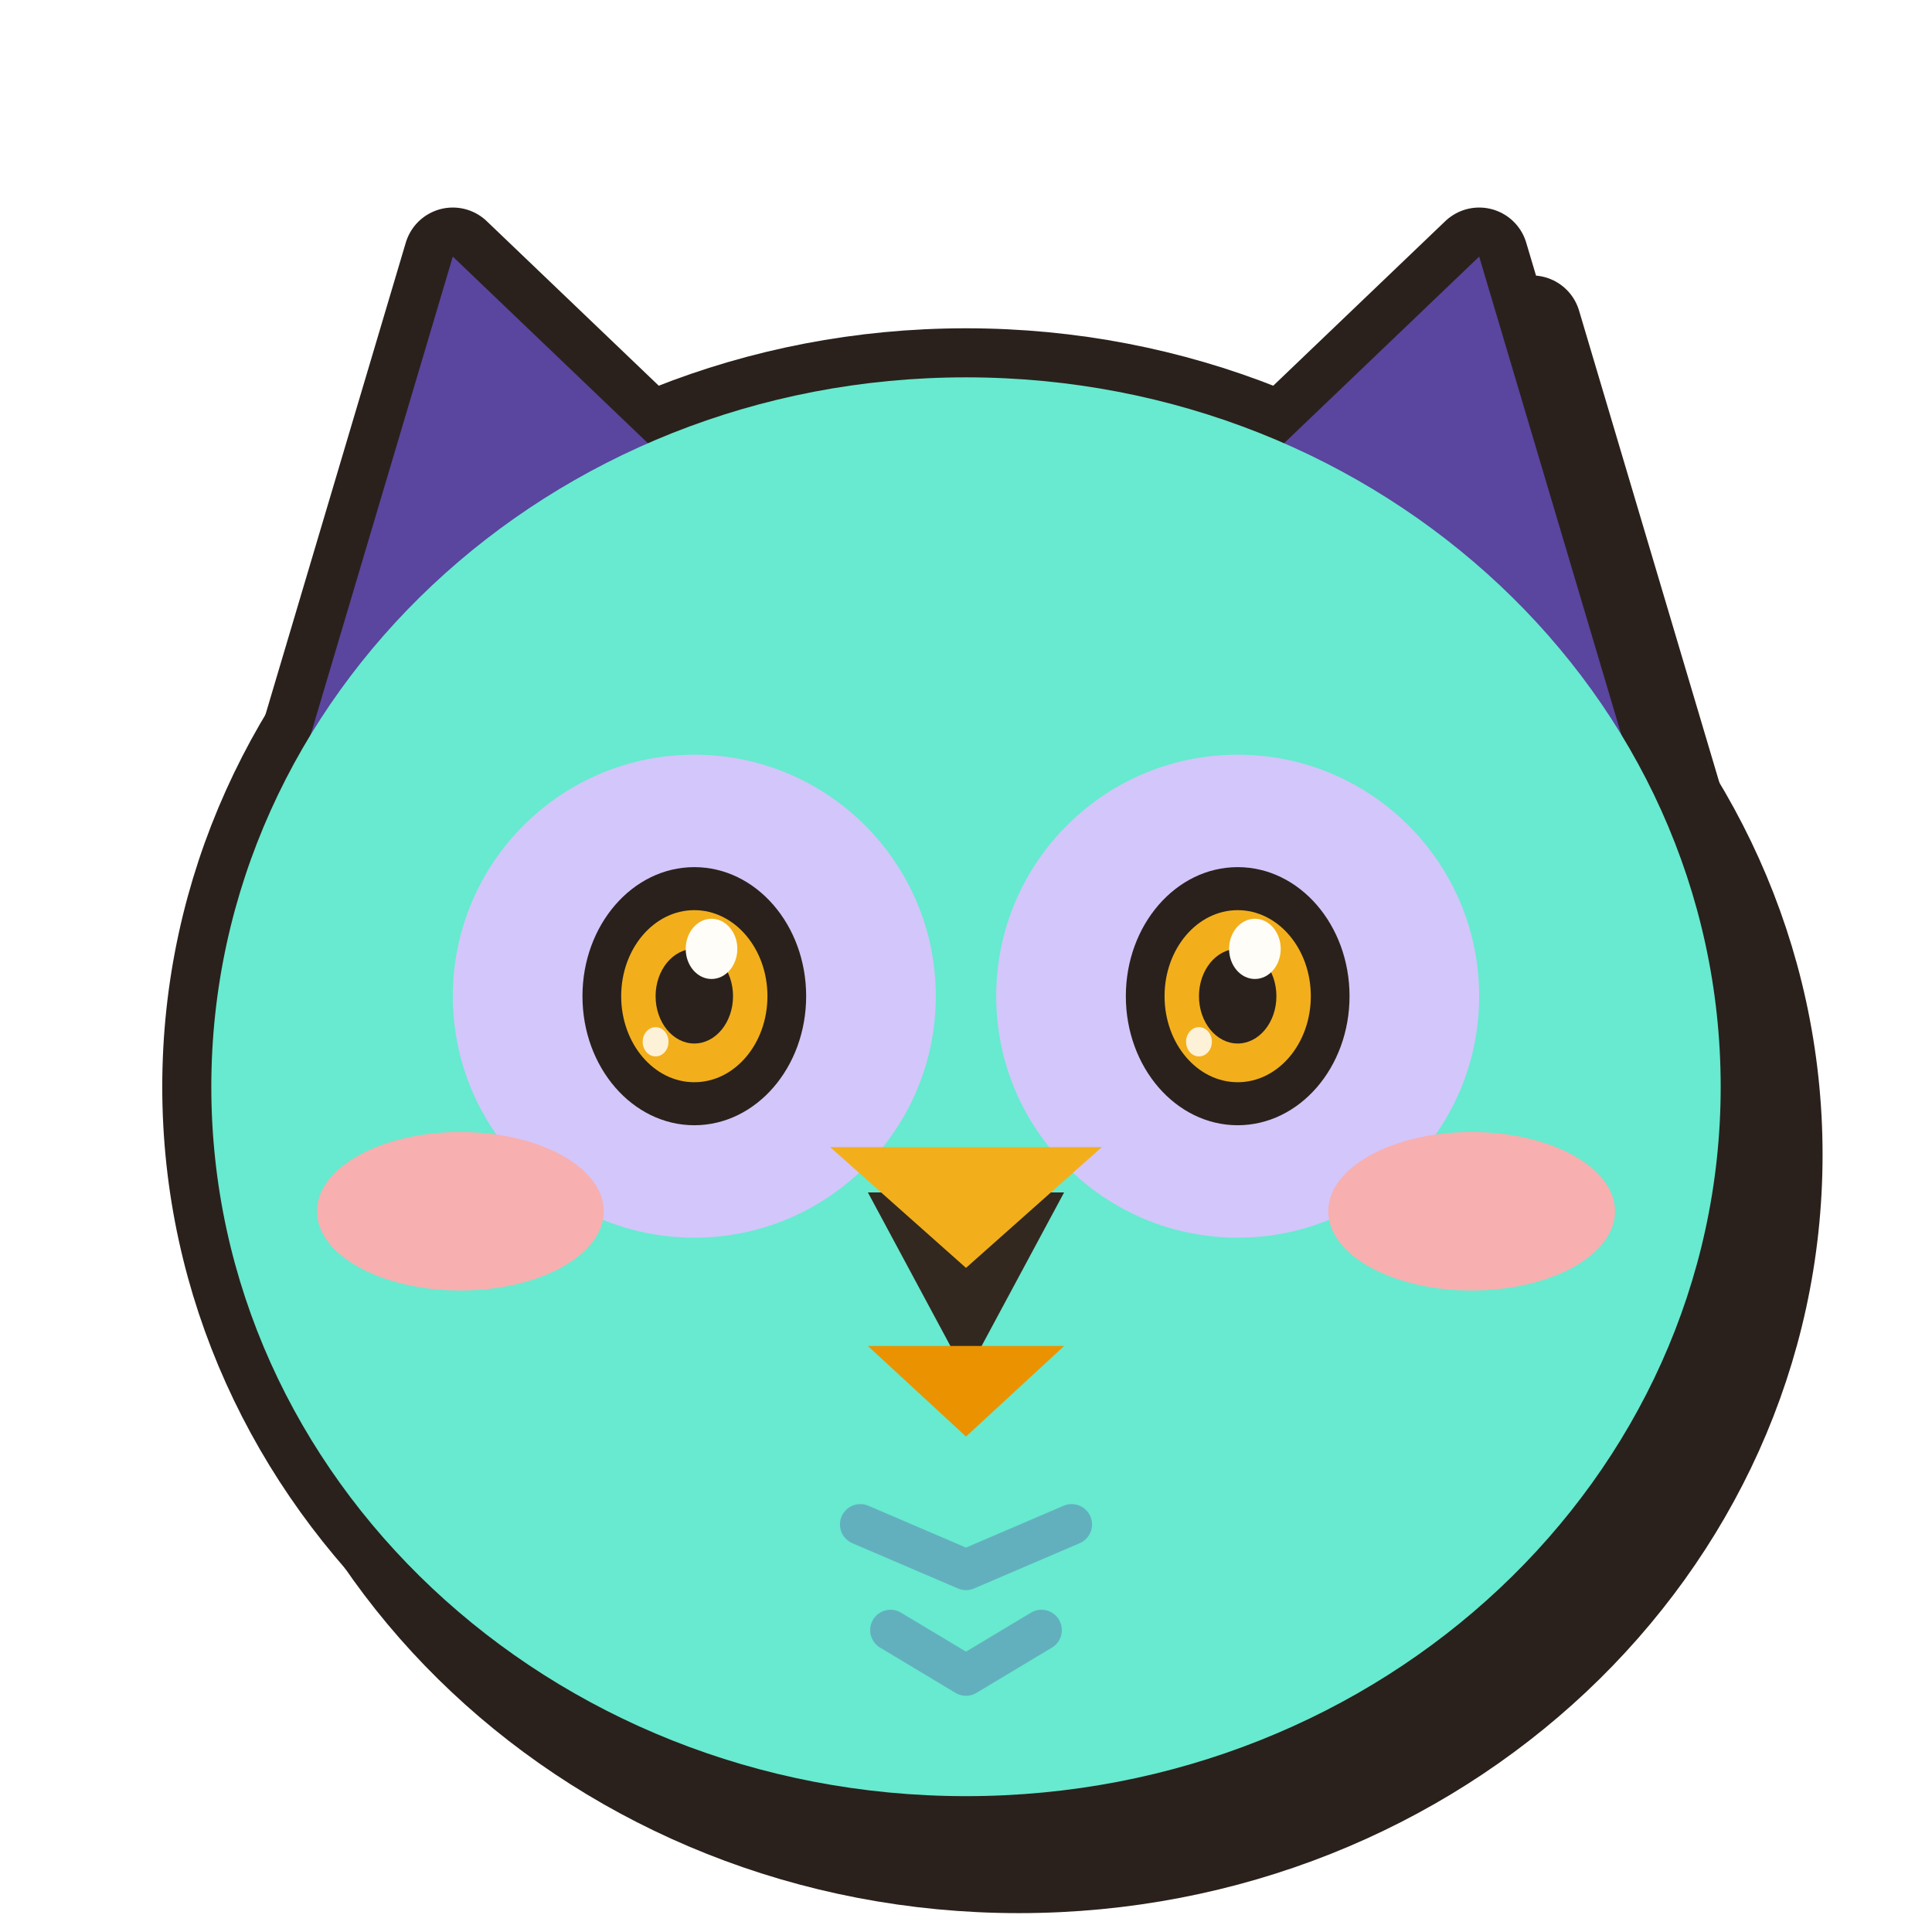
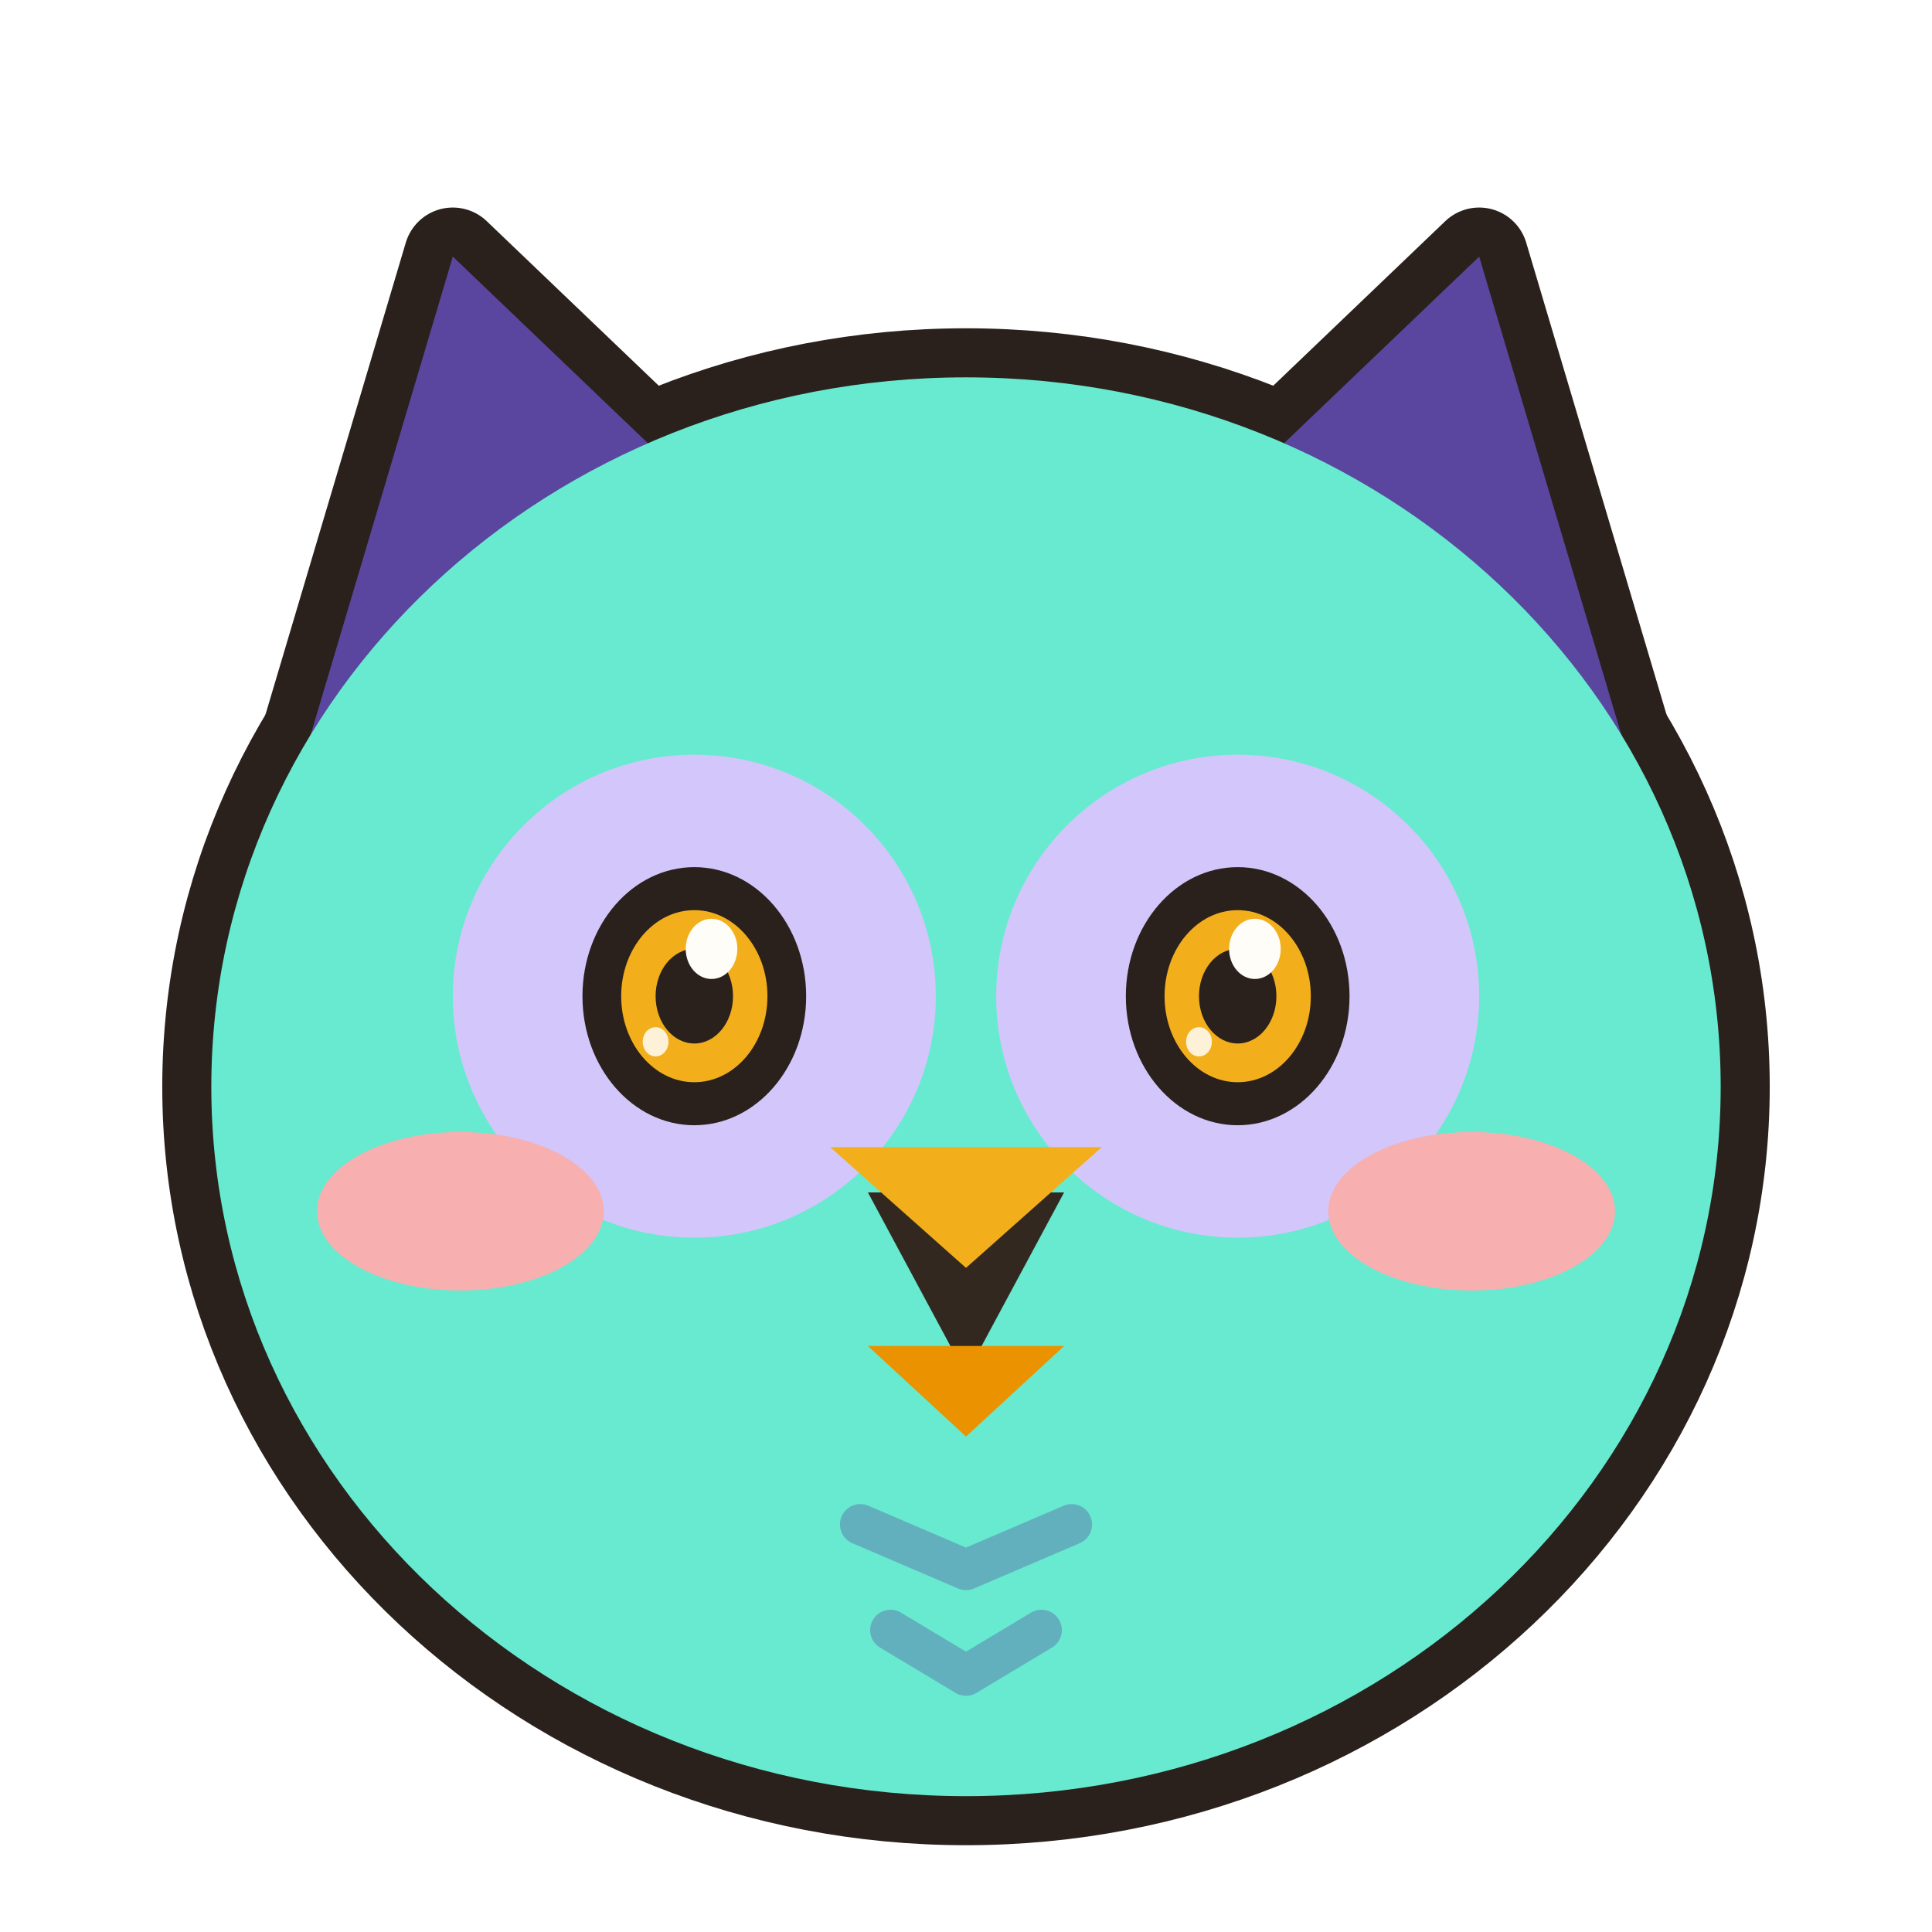
<svg xmlns="http://www.w3.org/2000/svg" viewBox="0 0 256 256" width="256" height="256" role="img" aria-hidden="true">
-   <polygon points="45,117 67,43 113,87" fill="#2a211c" stroke="#2a211c" stroke-width="13" stroke-linejoin="round" />
-   <polygon points="157,87 203,43 225,117" fill="#2a211c" stroke="#2a211c" stroke-width="13" stroke-linejoin="round" />
-   <ellipse cx="135" cy="153" rx="100" ry="94" fill="#2a211c" stroke="#2a211c" stroke-width="13" stroke-linejoin="round" />
  <polygon points="38,108 60,34 106,78" fill="#2a211c" stroke="#2a211c" stroke-width="13" stroke-linejoin="round" />
  <polygon points="150,78 196,34 218,108" fill="#2a211c" stroke="#2a211c" stroke-width="13" stroke-linejoin="round" />
  <ellipse cx="128" cy="144" rx="100" ry="94" fill="#2a211c" stroke="#2a211c" stroke-width="13" stroke-linejoin="round" />
  <polygon points="38,108 60,34 106,78" fill="#5a459f" />
  <polygon points="150,78 196,34 218,108" fill="#5a459f" />
  <ellipse cx="128" cy="144" rx="100" ry="94" fill="#67eacf" />
  <ellipse cx="92" cy="132" rx="32" ry="32" fill="#d3c6fa" />
  <ellipse cx="164" cy="132" rx="32" ry="32" fill="#d3c6fa" />
  <ellipse cx="61" cy="160.5" rx="19" ry="10.5" fill="#f8afb0" />
  <ellipse cx="195" cy="160.5" rx="19" ry="10.5" fill="#f8afb0" />
  <ellipse cx="92" cy="132" rx="14.82" ry="17.1" fill="#2a211c" />
  <ellipse cx="92" cy="132" rx="9.69" ry="11.4" fill="#f2af1b" />
  <ellipse cx="92" cy="132" rx="5.13" ry="6.27" fill="#2a211c" />
  <ellipse cx="94.28" cy="125.73" rx="3.42" ry="3.99" fill="#fffdf8" />
  <ellipse cx="86.87" cy="138.042" rx="1.71" ry="1.938" fill="#fffdf8" fill-opacity="0.850" />
  <ellipse cx="164" cy="132" rx="14.82" ry="17.1" fill="#2a211c" />
  <ellipse cx="164" cy="132" rx="9.69" ry="11.4" fill="#f2af1b" />
  <ellipse cx="164" cy="132" rx="5.13" ry="6.27" fill="#2a211c" />
  <ellipse cx="166.28" cy="125.73" rx="3.42" ry="3.99" fill="#fffdf8" />
  <ellipse cx="158.87" cy="138.042" rx="1.71" ry="1.938" fill="#fffdf8" fill-opacity="0.850" />
  <polygon points="115,158 141,158 128,182.2" fill="#33281f" />
  <polygon points="110,152 146,152 128,168" fill="#f2af1b" />
  <polygon points="115,178.35 141,178.35 128,190.35" fill="#eb9200" />
  <polyline points="114,202 128,208 142,202" fill="none" stroke="#5a459f" stroke-opacity="0.350" stroke-width="5.4" stroke-linecap="round" stroke-linejoin="round" />
  <polyline points="118,216 128,222 138,216" fill="none" stroke="#5a459f" stroke-opacity="0.350" stroke-width="5.4" stroke-linecap="round" stroke-linejoin="round" />
</svg>
